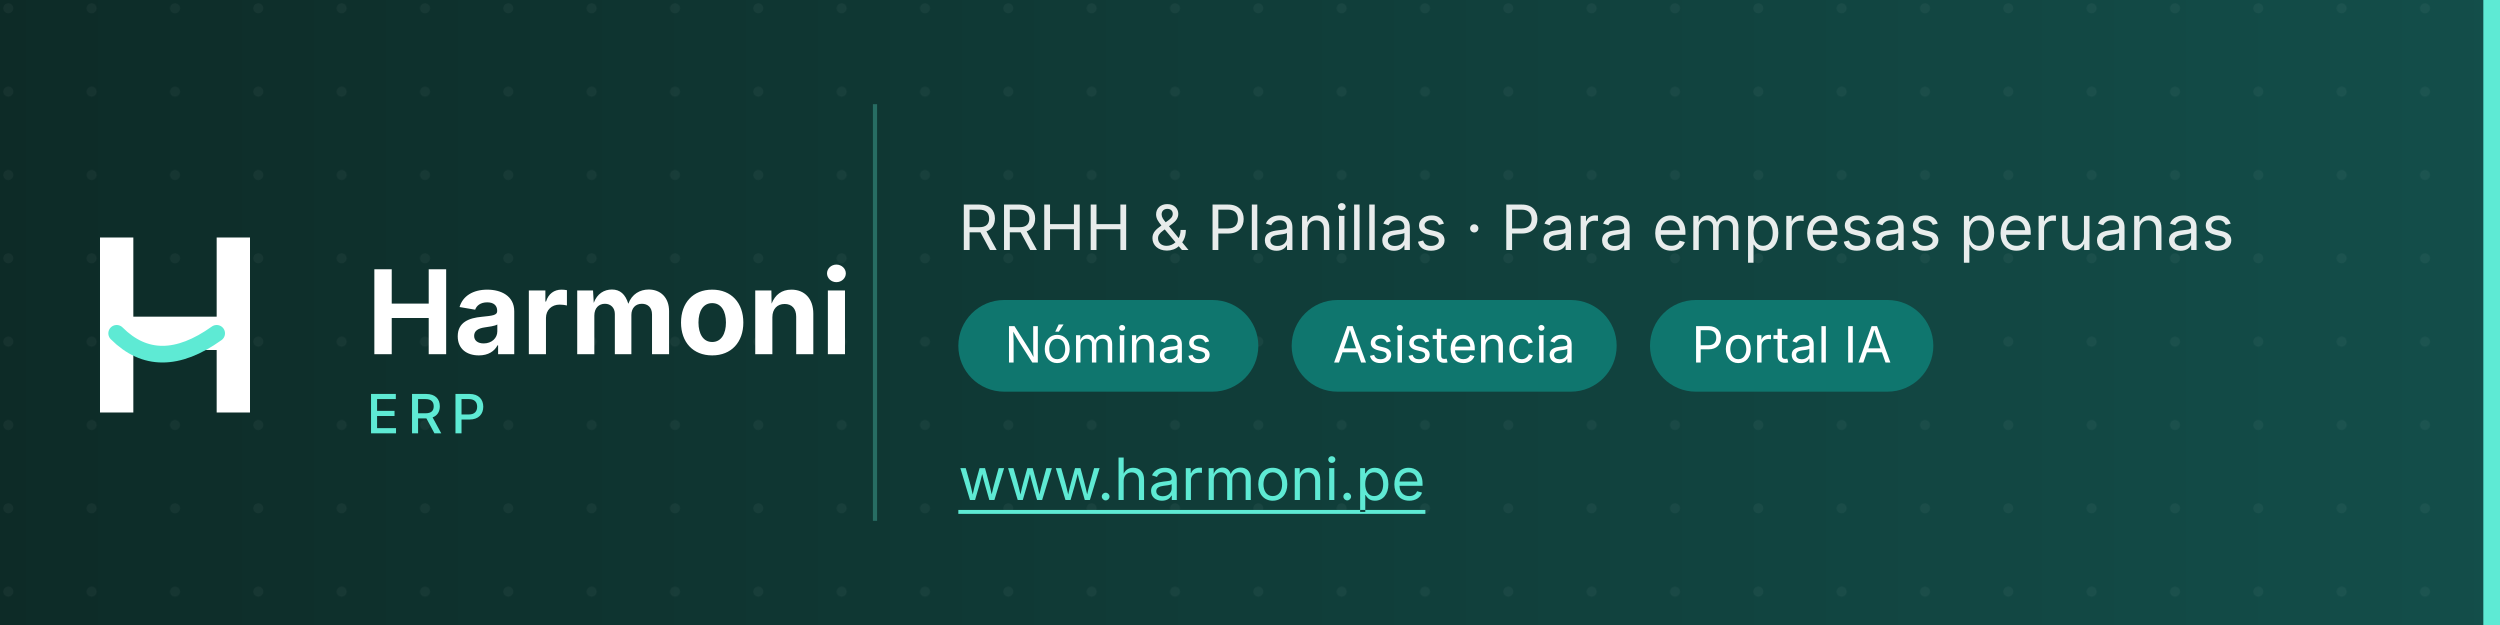
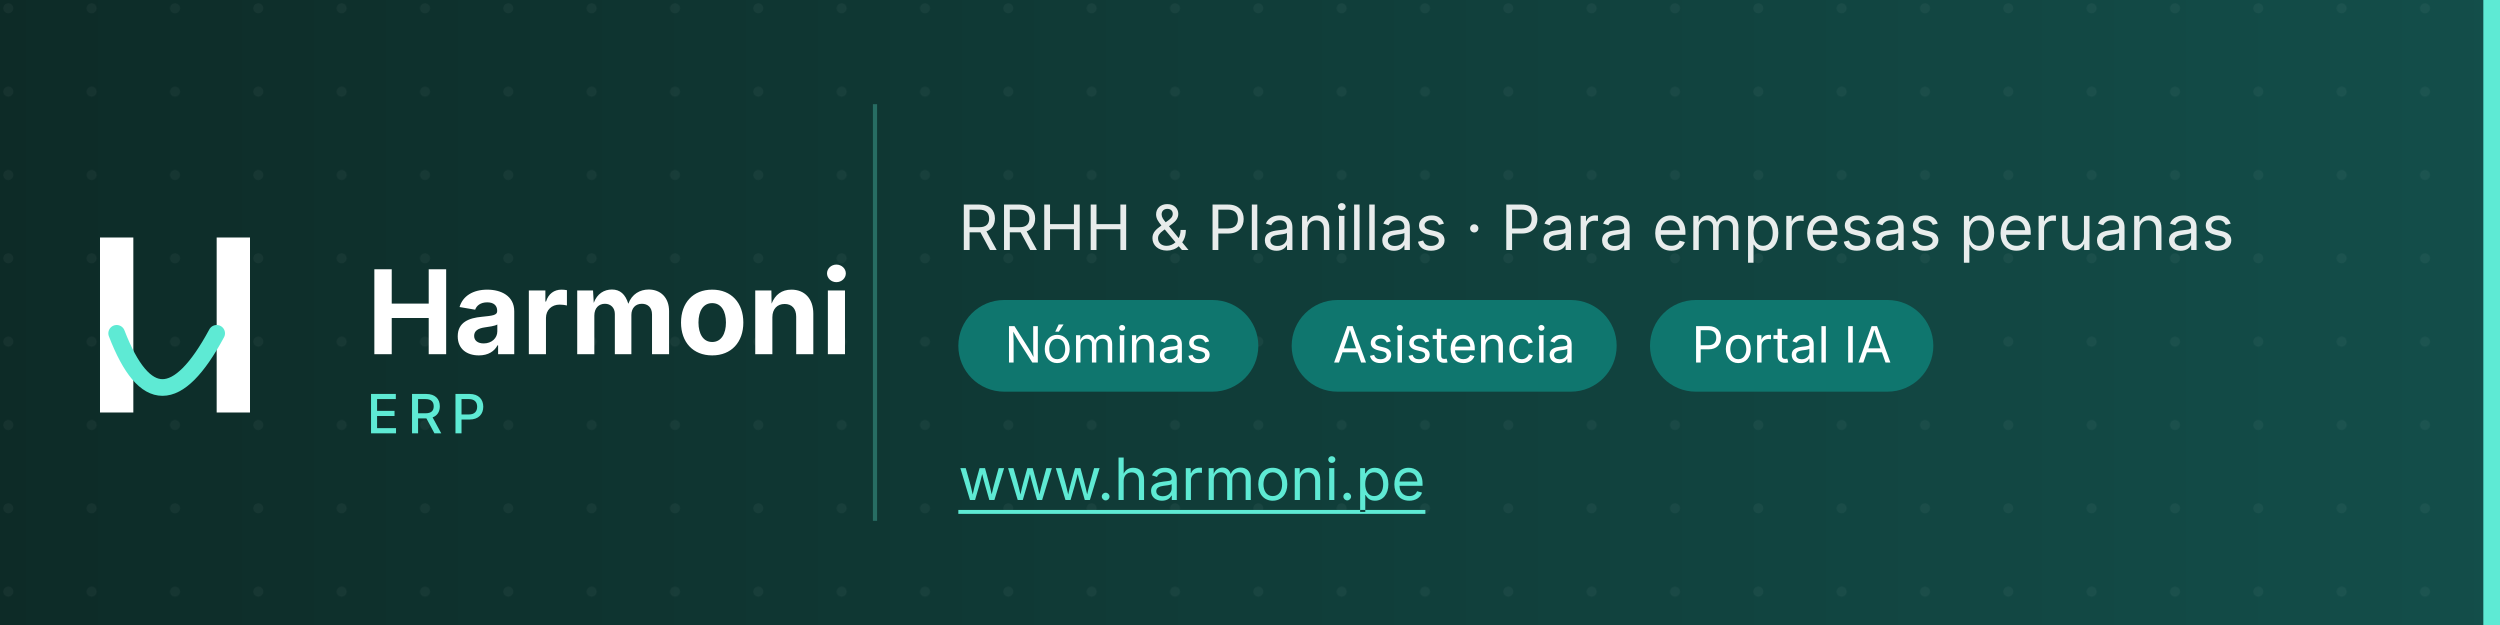
<svg xmlns="http://www.w3.org/2000/svg" width="600" height="150" viewBox="0 0 600 150">
  <defs>
    <linearGradient id="bgGrad" x1="0%" y1="0%" x2="100%" y2="0%">
      <stop offset="0%" style="stop-color:#0d2b27;stop-opacity:1" />
      <stop offset="100%" style="stop-color:#134e4a;stop-opacity:1" />
    </linearGradient>
    <pattern id="dots" x="0" y="0" width="20" height="20" patternUnits="userSpaceOnUse">
      <circle cx="2" cy="2" r="1.2" fill="white" opacity="0.04" />
    </pattern>
  </defs>
  <rect width="600" height="150" fill="url(#bgGrad)" />
  <rect width="600" height="150" fill="url(#dots)" />
  <rect x="24" y="57" width="8" height="42" fill="white" />
  <rect x="52" y="57" width="8" height="42" fill="white" />
-   <rect x="24" y="76" width="36" height="8" fill="white" />
-   <path d="M 28,80 Q 38,90 52,80" stroke="#5eead4" stroke-width="4" fill="none" stroke-linecap="round" />
+   <path d="M 28,80 Q 38,106 52,80" stroke="#5eead4" stroke-width="4" fill="none" stroke-linecap="round" />
  <text x="88" y="85" font-family="'Inter', 'Segoe UI', Arial, sans-serif" font-size="28" font-weight="700" fill="white">Harmoni</text>
  <text x="88" y="104" font-family="'Inter', 'Segoe UI', Arial, sans-serif" font-size="13" font-weight="500" fill="#5eead4" letter-spacing="2">ERP</text>
  <line x1="210" y1="25" x2="210" y2="125" stroke="#5eead4" opacity="0.3" stroke-width="1" />
  <text x="230" y="60" font-family="'Inter', 'Segoe UI', Arial, sans-serif" font-size="15" fill="white" opacity="0.9">RRHH &amp; Planillas · Para empresas peruanas</text>
  <rect x="230" y="72" width="72" height="22" rx="11" fill="#0f766e" />
  <text x="266" y="87" font-family="'Inter', 'Segoe UI', Arial, sans-serif" font-size="12" fill="white" text-anchor="middle">Nóminas</text>
  <rect x="310" y="72" width="78" height="22" rx="11" fill="#0f766e" />
  <text x="349" y="87" font-family="'Inter', 'Segoe UI', Arial, sans-serif" font-size="12" fill="white" text-anchor="middle">Asistencia</text>
  <rect x="396" y="72" width="68" height="22" rx="11" fill="#0f766e" />
  <text x="430" y="87" font-family="'Inter', 'Segoe UI', Arial, sans-serif" font-size="12" fill="white" text-anchor="middle">Portal IA</text>
  <text x="230" y="120" font-family="'Inter', 'Segoe UI', Arial, sans-serif" font-size="14" fill="#5eead4" text-decoration="underline">www.harmoni.pe</text>
  <rect x="596" y="0" width="4" height="150" fill="#5eead4" />
</svg>
